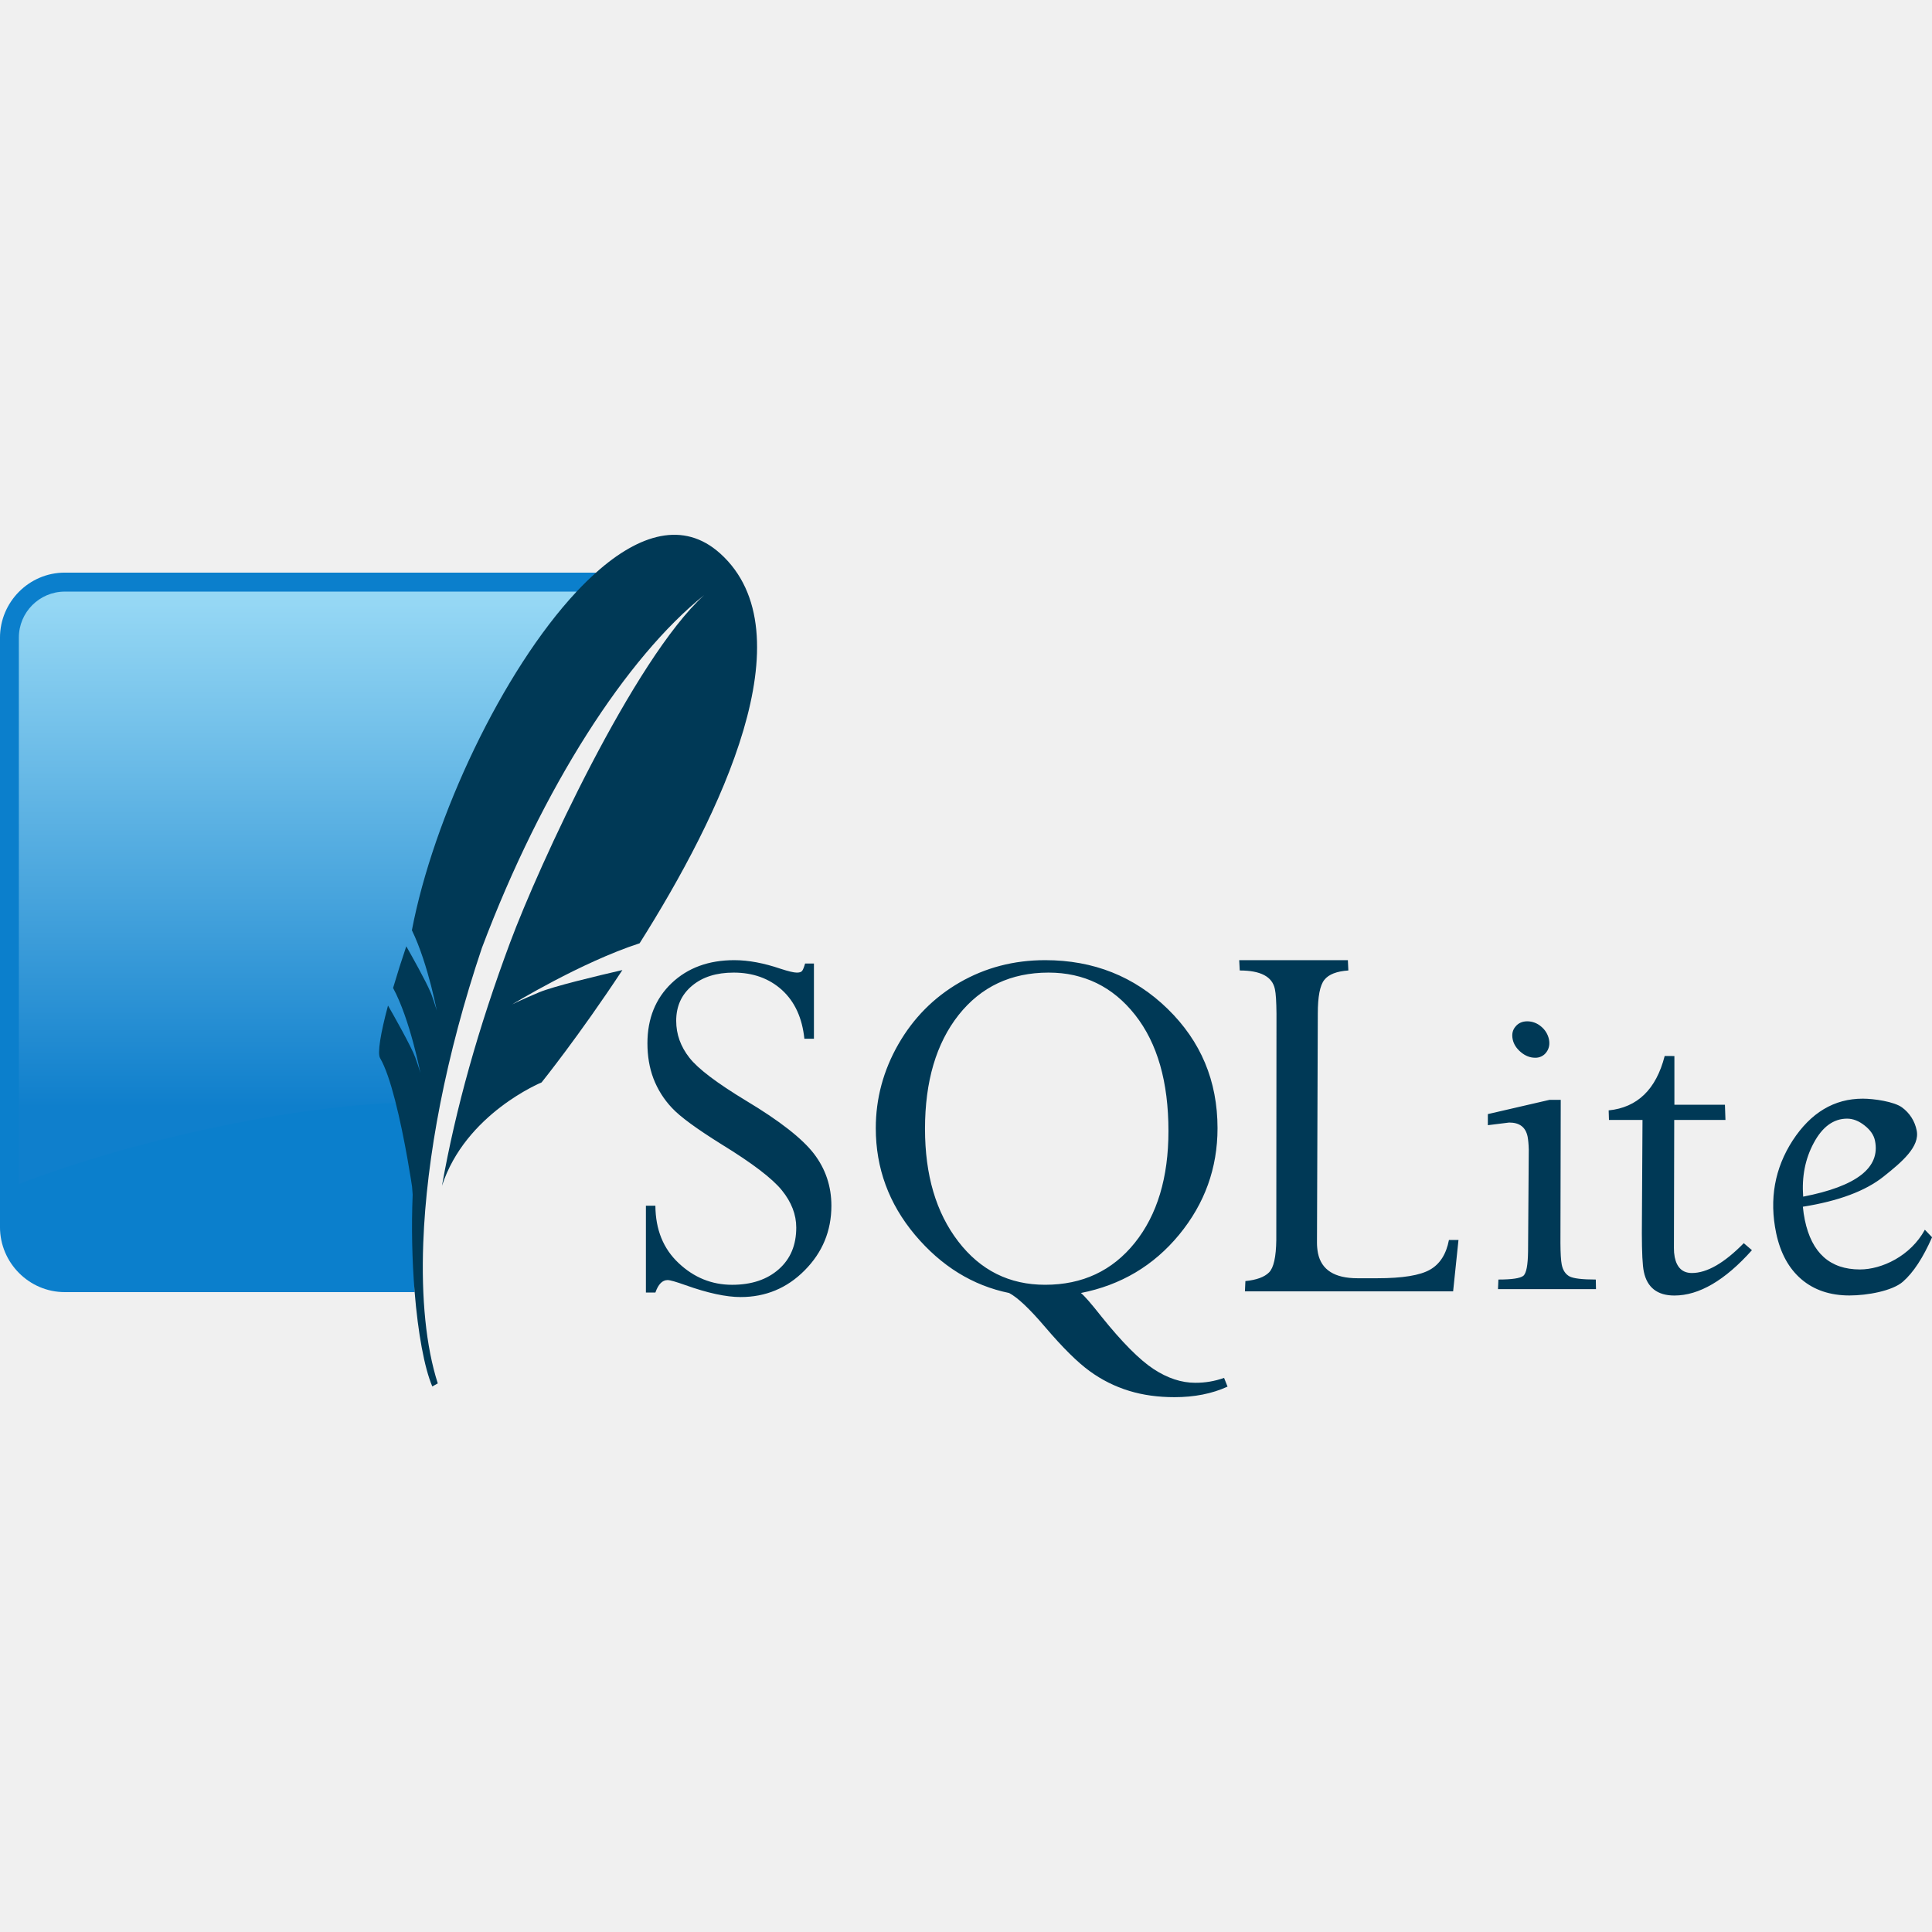
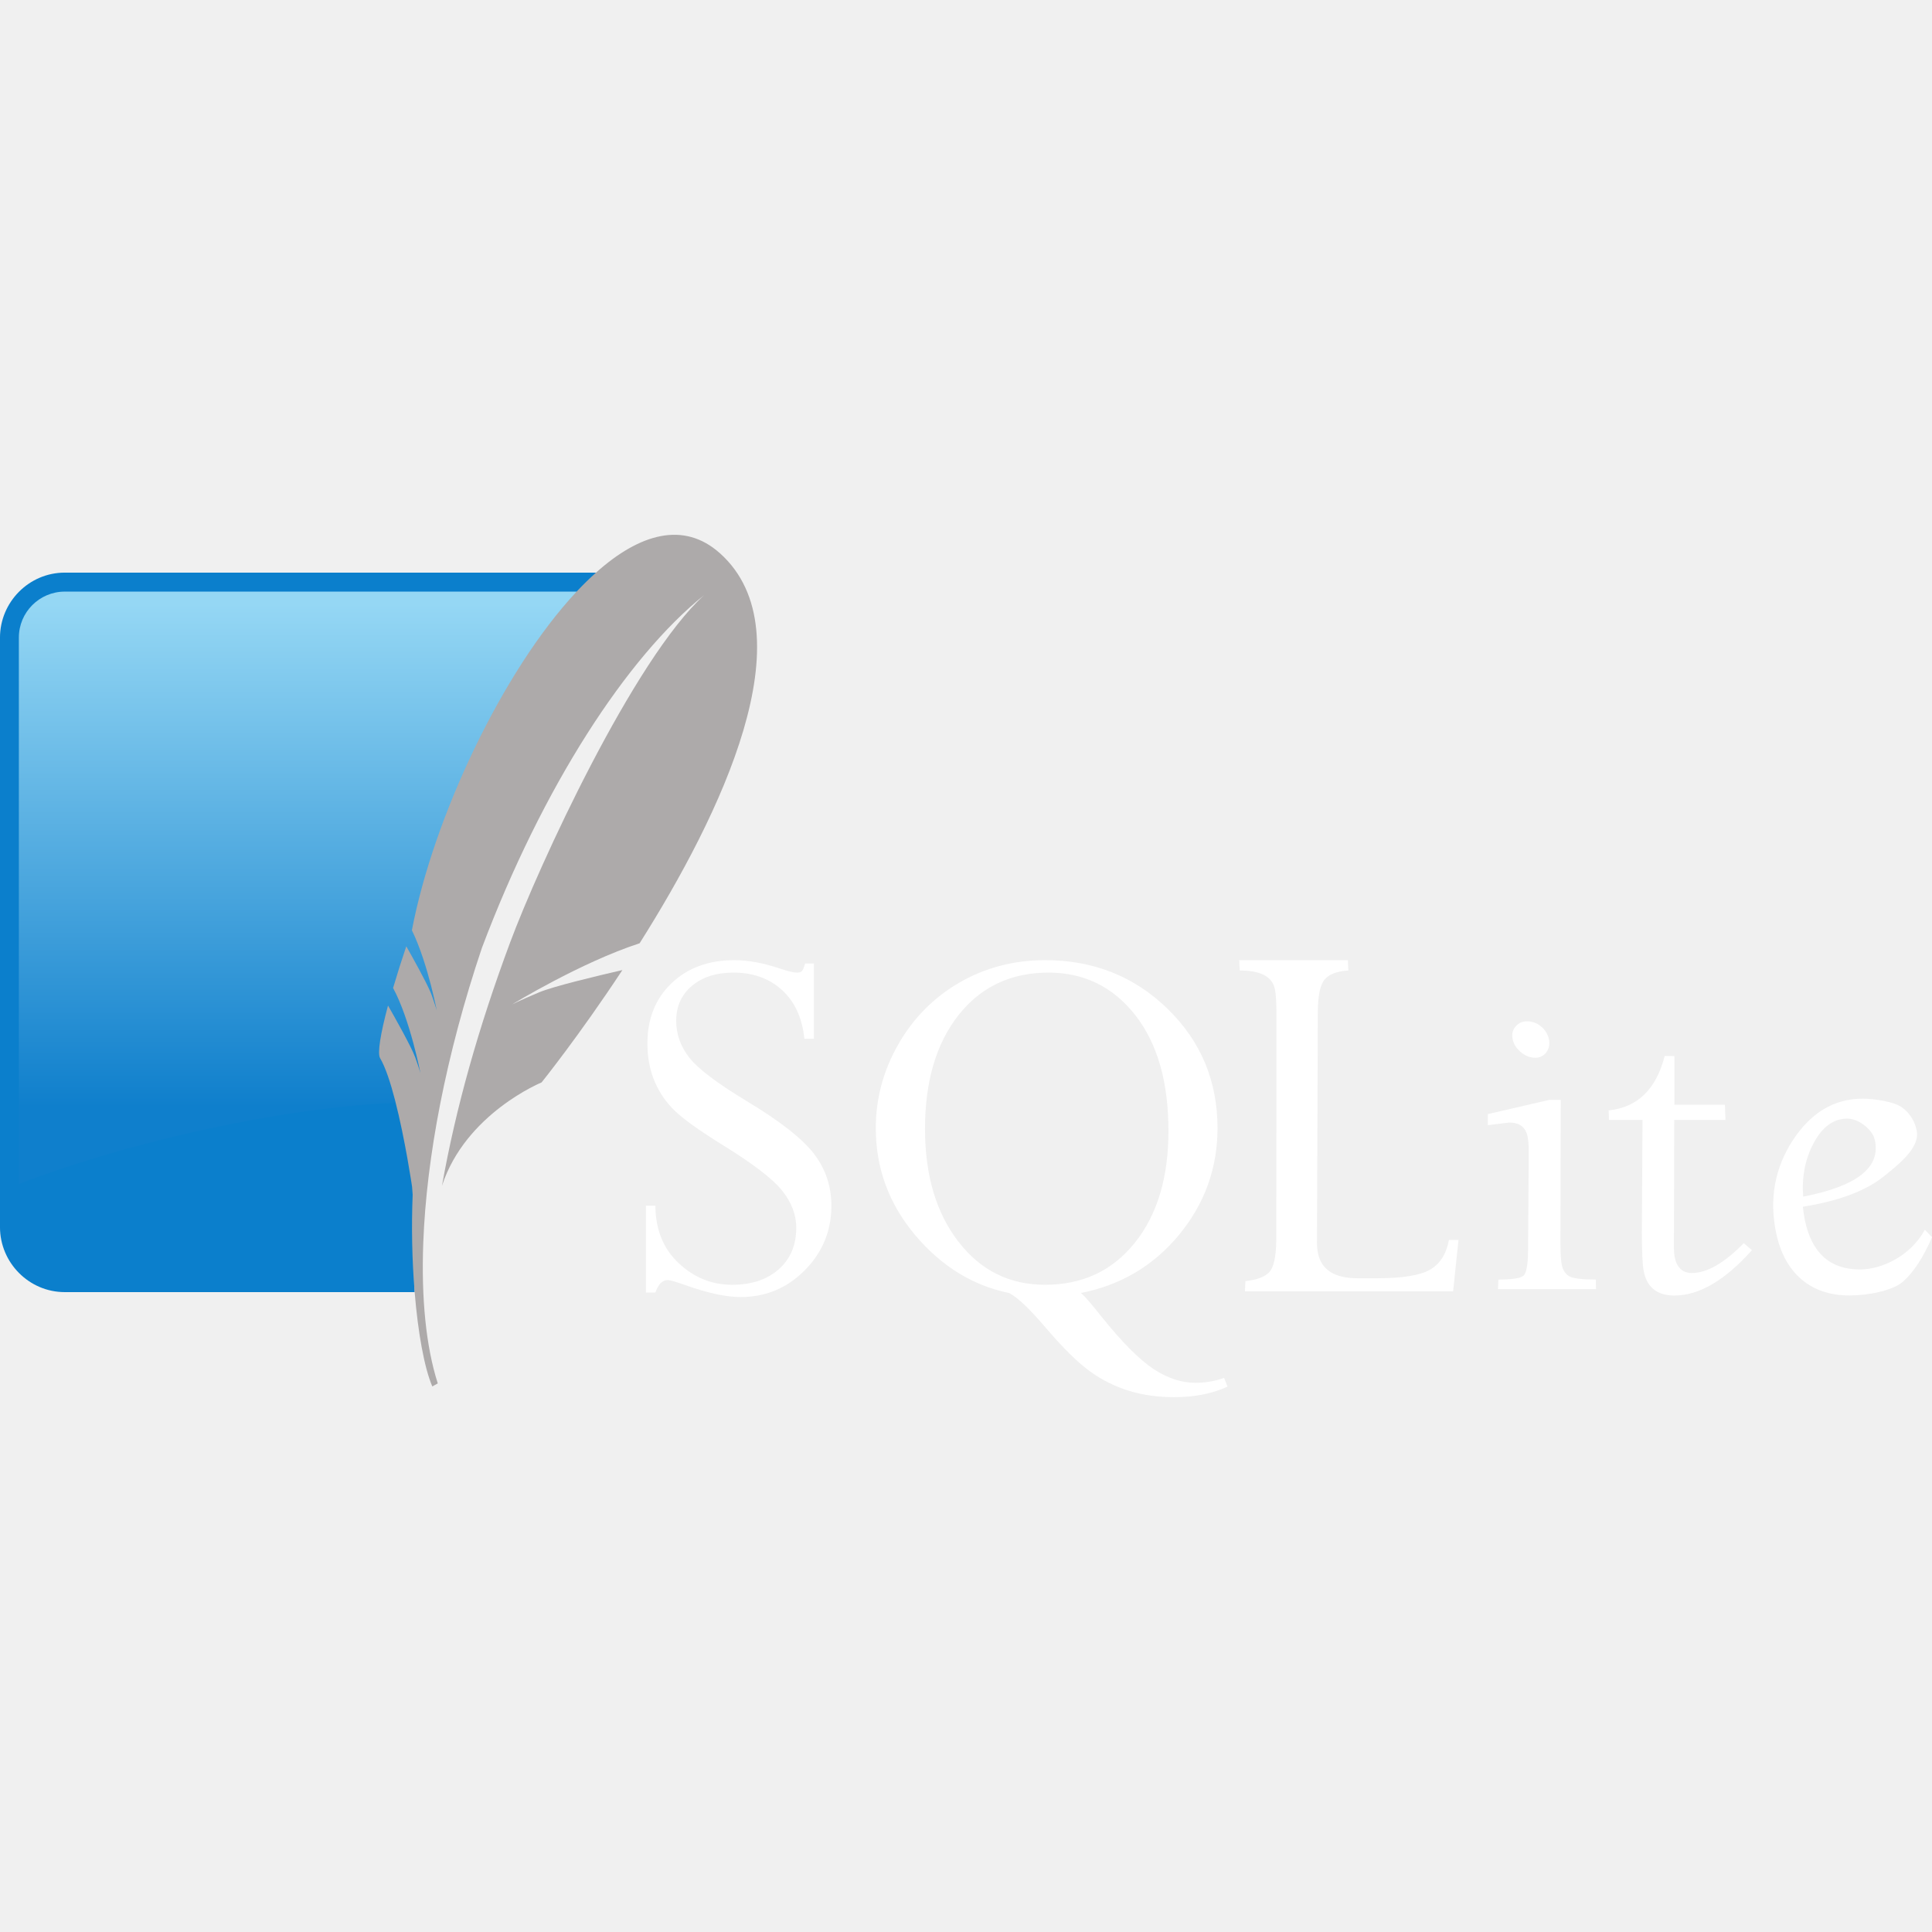
<svg xmlns="http://www.w3.org/2000/svg" viewBox="0 0 128 128">
  <defs>
    <linearGradient id="sqlite-original-wordmark-a" x1="-15.615" x2="-6.741" y1="-9.108" y2="-9.108" gradientTransform="matrix(0 4.0868 -4.0632 0 -14.448 103.81)" gradientUnits="userSpaceOnUse">
      <stop stop-color="#95d7f4" offset="0" />
      <stop stop-color="#0f7fcc" offset=".92" />
      <stop stop-color="#0f7fcc" offset="1" />
    </linearGradient>
  </defs>
-   <path d="M48.648 63.613c-1.703 0-3.09.512-4.156 1.527-1.063 1.016-1.598 2.348-1.598 3.98 0 .845.129 1.618.395 2.325a5.894 5.894 0 001.23 1.957c.55.594 1.656 1.395 3.3 2.422 2.024 1.242 3.345 2.25 3.981 3.035s.954 1.61.954 2.469c0 1.148-.375 2.07-1.153 2.758-.773.687-1.808 1.035-3.097 1.035-1.352 0-2.532-.484-3.543-1.438-1.016-.953-1.528-2.214-1.54-3.8h-.628v5.75h.628c.192-.547.461-.825.809-.825.168 0 .559.114 1.172.332 1.488.532 2.707.793 3.668.793 1.652 0 3.07-.586 4.242-1.77 1.176-1.183 1.77-2.612 1.77-4.28 0-1.293-.391-2.446-1.157-3.446-.773-1.004-2.265-2.175-4.5-3.515-1.921-1.164-3.171-2.106-3.75-2.844s-.875-1.55-.875-2.445c0-.973.356-1.746 1.055-2.328.695-.579 1.606-.868 2.754-.868 1.281 0 2.356.387 3.203 1.157.848.777 1.336 1.847 1.48 3.226h.633v-4.984h-.585c-.075.258-.141.418-.2.492-.062.074-.172.11-.347.11-.2 0-.563-.087-1.078-.255-1.106-.375-2.125-.57-3.067-.57zm20.598 0c-2.078 0-3.965.496-5.672 1.48-1.707.989-3.058 2.352-4.058 4.094-.993 1.739-1.493 3.59-1.493 5.559 0 2.644.864 5.004 2.598 7.07 1.742 2.067 3.82 3.356 6.234 3.848.555.289 1.348 1.035 2.383 2.25 1.16 1.36 2.149 2.344 2.961 2.93a8.746 8.746 0 002.61 1.304c.921.282 1.921.418 3.003.418 1.309 0 2.485-.226 3.516-.699l-.23-.578a5.566 5.566 0 01-1.915.324c-.91 0-1.835-.305-2.761-.914s-2.086-1.773-3.461-3.488c-.649-.824-1.098-1.344-1.348-1.547 2.64-.52 4.817-1.805 6.512-3.867s2.539-4.414 2.539-7.051c0-3.133-1.106-5.762-3.305-7.906-2.199-2.145-4.906-3.227-8.113-3.227zm12.855 0l.035.684c1.383 0 2.156.406 2.328 1.23.067.297.098.844.106 1.625l-.012 15c-.016 1.121-.172 1.836-.477 2.145-.304.308-.824.503-1.57.578l-.031.68h13.793l.355-3.403h-.632c-.176.926-.59 1.59-1.25 1.965-.657.379-1.82.57-3.5.57h-1.309c-1.512 0-2.387-.55-2.617-1.656a3.677 3.677 0 01-.067-.715l.055-15.164c0-1.117.14-1.867.434-2.234.289-.367.824-.57 1.59-.621l-.032-.684zm-12.633.824c2.34 0 4.258.93 5.734 2.801 1.48 1.879 2.211 4.445 2.211 7.695 0 3.082-.742 5.551-2.23 7.407-1.489 1.855-3.473 2.78-5.938 2.78-2.367 0-4.285-.952-5.758-2.87-1.472-1.914-2.203-4.399-2.203-7.461 0-3.14.739-5.656 2.223-7.54 1.485-1.874 3.473-2.812 5.961-2.812zm31.723 3.227c-.332 0-.594.117-.781.344-.2.23-.258.507-.192.843.067.332.254.614.547.86.285.238.602.367.938.367a.884.884 0 00.75-.367c.18-.246.234-.528.168-.86a1.497 1.497 0 00-.52-.843 1.415 1.415 0 00-.91-.344zm9.098 2.3c-.567 2.212-1.809 3.41-3.711 3.602l.02.633h2.222l-.043 7.496c.004 1.281.04 2.133.133 2.567.219 1.039.894 1.57 2.023 1.57 1.633 0 3.348-1 5.137-3.004l-.54-.465c-1.292 1.316-2.437 1.977-3.437 1.977-.617 0-.996-.352-1.14-1.055a3.007 3.007 0 01-.051-.602l.02-8.484h3.394l-.035-1.008h-3.348v-3.226zm13.125 2.825c-1.899 0-3.442.93-4.645 2.77-1.191 1.843-1.562 3.886-1.094 6.136.278 1.316.829 2.336 1.672 3.059.84.718 1.91 1.074 3.184 1.074 1.187 0 2.84-.301 3.539-.91.695-.606 1.34-1.594 1.934-2.946l-.477-.5c-.95 1.75-2.86 2.633-4.3 2.633-1.985 0-3.196-1.094-3.65-3.265a7.612 7.612 0 01-.132-.891c2.36-.375 4.145-1.04 5.348-2 1.21-.961 2.418-1.984 2.191-3.059a2.469 2.469 0 00-.973-1.523c-.515-.379-1.851-.578-2.597-.578zm-20.75.078l-4.09.945v.735l1.414-.176c.688 0 1.09.308 1.219.93.039.21.07.5.078.867l-.047 6.73c-.012.926-.113 1.469-.32 1.633-.207.16-.754.242-1.645.242l-.027.637h6.492l-.012-.637c-.898 0-1.484-.07-1.746-.21-.254-.141-.433-.391-.511-.778-.055-.277-.082-.758-.086-1.422l.02-9.496zm19.71 1.246c.395 0 .778.152 1.16.453.384.3.614.64.688 1.004.371 1.785-1.207 3.023-4.757 3.711-.098-1.305.125-2.488.699-3.555.57-1.07 1.312-1.613 2.21-1.613z" fill="#003956" />
+   <path d="M48.648 63.613c-1.703 0-3.09.512-4.156 1.527-1.063 1.016-1.598 2.348-1.598 3.98 0 .845.129 1.618.395 2.325a5.894 5.894 0 001.23 1.957c.55.594 1.656 1.395 3.3 2.422 2.024 1.242 3.345 2.25 3.981 3.035s.954 1.61.954 2.469c0 1.148-.375 2.07-1.153 2.758-.773.687-1.808 1.035-3.097 1.035-1.352 0-2.532-.484-3.543-1.438-1.016-.953-1.528-2.214-1.54-3.8h-.628v5.75h.628c.192-.547.461-.825.809-.825.168 0 .559.114 1.172.332 1.488.532 2.707.793 3.668.793 1.652 0 3.07-.586 4.242-1.77 1.176-1.183 1.77-2.612 1.77-4.28 0-1.293-.391-2.446-1.157-3.446-.773-1.004-2.265-2.175-4.5-3.515-1.921-1.164-3.171-2.106-3.75-2.844s-.875-1.55-.875-2.445c0-.973.356-1.746 1.055-2.328.695-.579 1.606-.868 2.754-.868 1.281 0 2.356.387 3.203 1.157.848.777 1.336 1.847 1.48 3.226h.633v-4.984h-.585c-.075.258-.141.418-.2.492-.062.074-.172.11-.347.11-.2 0-.563-.087-1.078-.255-1.106-.375-2.125-.57-3.067-.57zm20.598 0c-2.078 0-3.965.496-5.672 1.48-1.707.989-3.058 2.352-4.058 4.094-.993 1.739-1.493 3.59-1.493 5.559 0 2.644.864 5.004 2.598 7.07 1.742 2.067 3.82 3.356 6.234 3.848.555.289 1.348 1.035 2.383 2.25 1.16 1.36 2.149 2.344 2.961 2.93a8.746 8.746 0 002.61 1.304c.921.282 1.921.418 3.003.418 1.309 0 2.485-.226 3.516-.699l-.23-.578a5.566 5.566 0 01-1.915.324c-.91 0-1.835-.305-2.761-.914s-2.086-1.773-3.461-3.488c-.649-.824-1.098-1.344-1.348-1.547 2.64-.52 4.817-1.805 6.512-3.867s2.539-4.414 2.539-7.051c0-3.133-1.106-5.762-3.305-7.906-2.199-2.145-4.906-3.227-8.113-3.227zm12.855 0l.035.684c1.383 0 2.156.406 2.328 1.23.067.297.098.844.106 1.625l-.012 15c-.016 1.121-.172 1.836-.477 2.145-.304.308-.824.503-1.57.578l-.031.68h13.793l.355-3.403h-.632c-.176.926-.59 1.59-1.25 1.965-.657.379-1.82.57-3.5.57h-1.309c-1.512 0-2.387-.55-2.617-1.656a3.677 3.677 0 01-.067-.715l.055-15.164c0-1.117.14-1.867.434-2.234.289-.367.824-.57 1.59-.621l-.032-.684zm-12.633.824c2.34 0 4.258.93 5.734 2.801 1.48 1.879 2.211 4.445 2.211 7.695 0 3.082-.742 5.551-2.23 7.407-1.489 1.855-3.473 2.78-5.938 2.78-2.367 0-4.285-.952-5.758-2.87-1.472-1.914-2.203-4.399-2.203-7.461 0-3.14.739-5.656 2.223-7.54 1.485-1.874 3.473-2.812 5.961-2.812zm31.723 3.227c-.332 0-.594.117-.781.344-.2.23-.258.507-.192.843.067.332.254.614.547.86.285.238.602.367.938.367a.884.884 0 00.75-.367c.18-.246.234-.528.168-.86a1.497 1.497 0 00-.52-.843 1.415 1.415 0 00-.91-.344zm9.098 2.3c-.567 2.212-1.809 3.41-3.711 3.602l.02.633h2.222l-.043 7.496c.004 1.281.04 2.133.133 2.567.219 1.039.894 1.57 2.023 1.57 1.633 0 3.348-1 5.137-3.004l-.54-.465c-1.292 1.316-2.437 1.977-3.437 1.977-.617 0-.996-.352-1.14-1.055a3.007 3.007 0 01-.051-.602l.02-8.484h3.394l-.035-1.008h-3.348v-3.226zm13.125 2.825c-1.899 0-3.442.93-4.645 2.77-1.191 1.843-1.562 3.886-1.094 6.136.278 1.316.829 2.336 1.672 3.059.84.718 1.91 1.074 3.184 1.074 1.187 0 2.84-.301 3.539-.91.695-.606 1.34-1.594 1.934-2.946l-.477-.5c-.95 1.75-2.86 2.633-4.3 2.633-1.985 0-3.196-1.094-3.65-3.265a7.612 7.612 0 01-.132-.891c2.36-.375 4.145-1.04 5.348-2 1.21-.961 2.418-1.984 2.191-3.059a2.469 2.469 0 00-.973-1.523c-.515-.379-1.851-.578-2.597-.578zm-20.75.078l-4.09.945v.735l1.414-.176c.688 0 1.09.308 1.219.93.039.21.07.5.078.867l-.047 6.73c-.012.926-.113 1.469-.32 1.633-.207.16-.754.242-1.645.242l-.027.637h6.492l-.012-.637c-.898 0-1.484-.07-1.746-.21-.254-.141-.433-.391-.511-.778-.055-.277-.082-.758-.086-1.422l.02-9.496zm19.71 1.246c.395 0 .778.152 1.16.453.384.3.614.64.688 1.004.371 1.785-1.207 3.023-4.757 3.711-.098-1.305.125-2.488.699-3.555.57-1.07 1.312-1.613 2.21-1.613z" fill="#FFFFFF" />
  <path d="M39.492 37.938H4.289c-2.36 0-4.29 1.941-4.29 4.313v39.043c0 2.37 1.93 4.312 4.29 4.312h23.184c-.262-11.602 3.676-34.117 12.02-47.672z" fill="#0b7fcc" />
  <path d="M38.207 39.195H4.289a3.048 3.048 0 00-3.04 3.055v36.195c7.685-2.965 19.212-5.528 27.185-5.406 1.605-8.43 6.312-24.942 9.773-33.849z" fill="url(#sqlite-original-wordmark-a)" />
-   <path d="M47.699 36.656c-2.41-2.16-5.332-1.293-8.207 1.277-.43.383-.86.805-1.285 1.258-4.926 5.262-9.5 15-10.918 22.441.55 1.125.984 2.566 1.27 3.668a40.633 40.633 0 01.382 1.656s-.047-.172-.226-.699l-.122-.348a1.81 1.81 0 00-.074-.183c-.32-.754-1.21-2.34-1.601-3.031a70.465 70.465 0 00-.875 2.761c1.125 2.078 1.812 5.645 1.812 5.645s-.055-.234-.34-1.035c-.254-.715-1.507-2.926-1.808-3.446-.508 1.891-.707 3.164-.528 3.477.356.602.696 1.637.993 2.79.668 2.585 1.128 5.73 1.128 5.73l.04.53a53.477 53.477 0 00.132 6.462c.22 2.691.64 5.004 1.168 6.246l.364-.2c-.782-2.44-1.098-5.64-.961-9.327.21-5.637 1.5-12.438 3.882-19.52 4.032-10.7 9.614-19.281 14.727-23.38-4.66 4.235-10.965 17.935-12.855 23.013-2.113 5.675-3.609 11.008-4.515 16.12 1.562-4.789 6.598-6.847 6.598-6.847s2.468-3.063 5.355-7.445c-1.727.398-4.57 1.078-5.52 1.476-1.406.594-1.78.797-1.78.797s4.546-2.781 8.44-4.047c5.364-8.492 11.208-20.559 5.325-25.84" fill="#003956" />
+   <path d="M47.699 36.656c-2.41-2.16-5.332-1.293-8.207 1.277-.43.383-.86.805-1.285 1.258-4.926 5.262-9.5 15-10.918 22.441.55 1.125.984 2.566 1.27 3.668a40.633 40.633 0 01.382 1.656s-.047-.172-.226-.699l-.122-.348a1.81 1.81 0 00-.074-.183c-.32-.754-1.21-2.34-1.601-3.031a70.465 70.465 0 00-.875 2.761c1.125 2.078 1.812 5.645 1.812 5.645s-.055-.234-.34-1.035c-.254-.715-1.507-2.926-1.808-3.446-.508 1.891-.707 3.164-.528 3.477.356.602.696 1.637.993 2.79.668 2.585 1.128 5.73 1.128 5.73l.04.53a53.477 53.477 0 00.132 6.462c.22 2.691.64 5.004 1.168 6.246l.364-.2c-.782-2.44-1.098-5.64-.961-9.327.21-5.637 1.5-12.438 3.882-19.52 4.032-10.7 9.614-19.281 14.727-23.38-4.66 4.235-10.965 17.935-12.855 23.013-2.113 5.675-3.609 11.008-4.515 16.12 1.562-4.789 6.598-6.847 6.598-6.847s2.468-3.063 5.355-7.445c-1.727.398-4.57 1.078-5.52 1.476-1.406.594-1.78.797-1.78.797s4.546-2.781 8.44-4.047c5.364-8.492 11.208-20.559 5.325-25.84" fill="rgb(173, 170, 170)" />
</svg>
